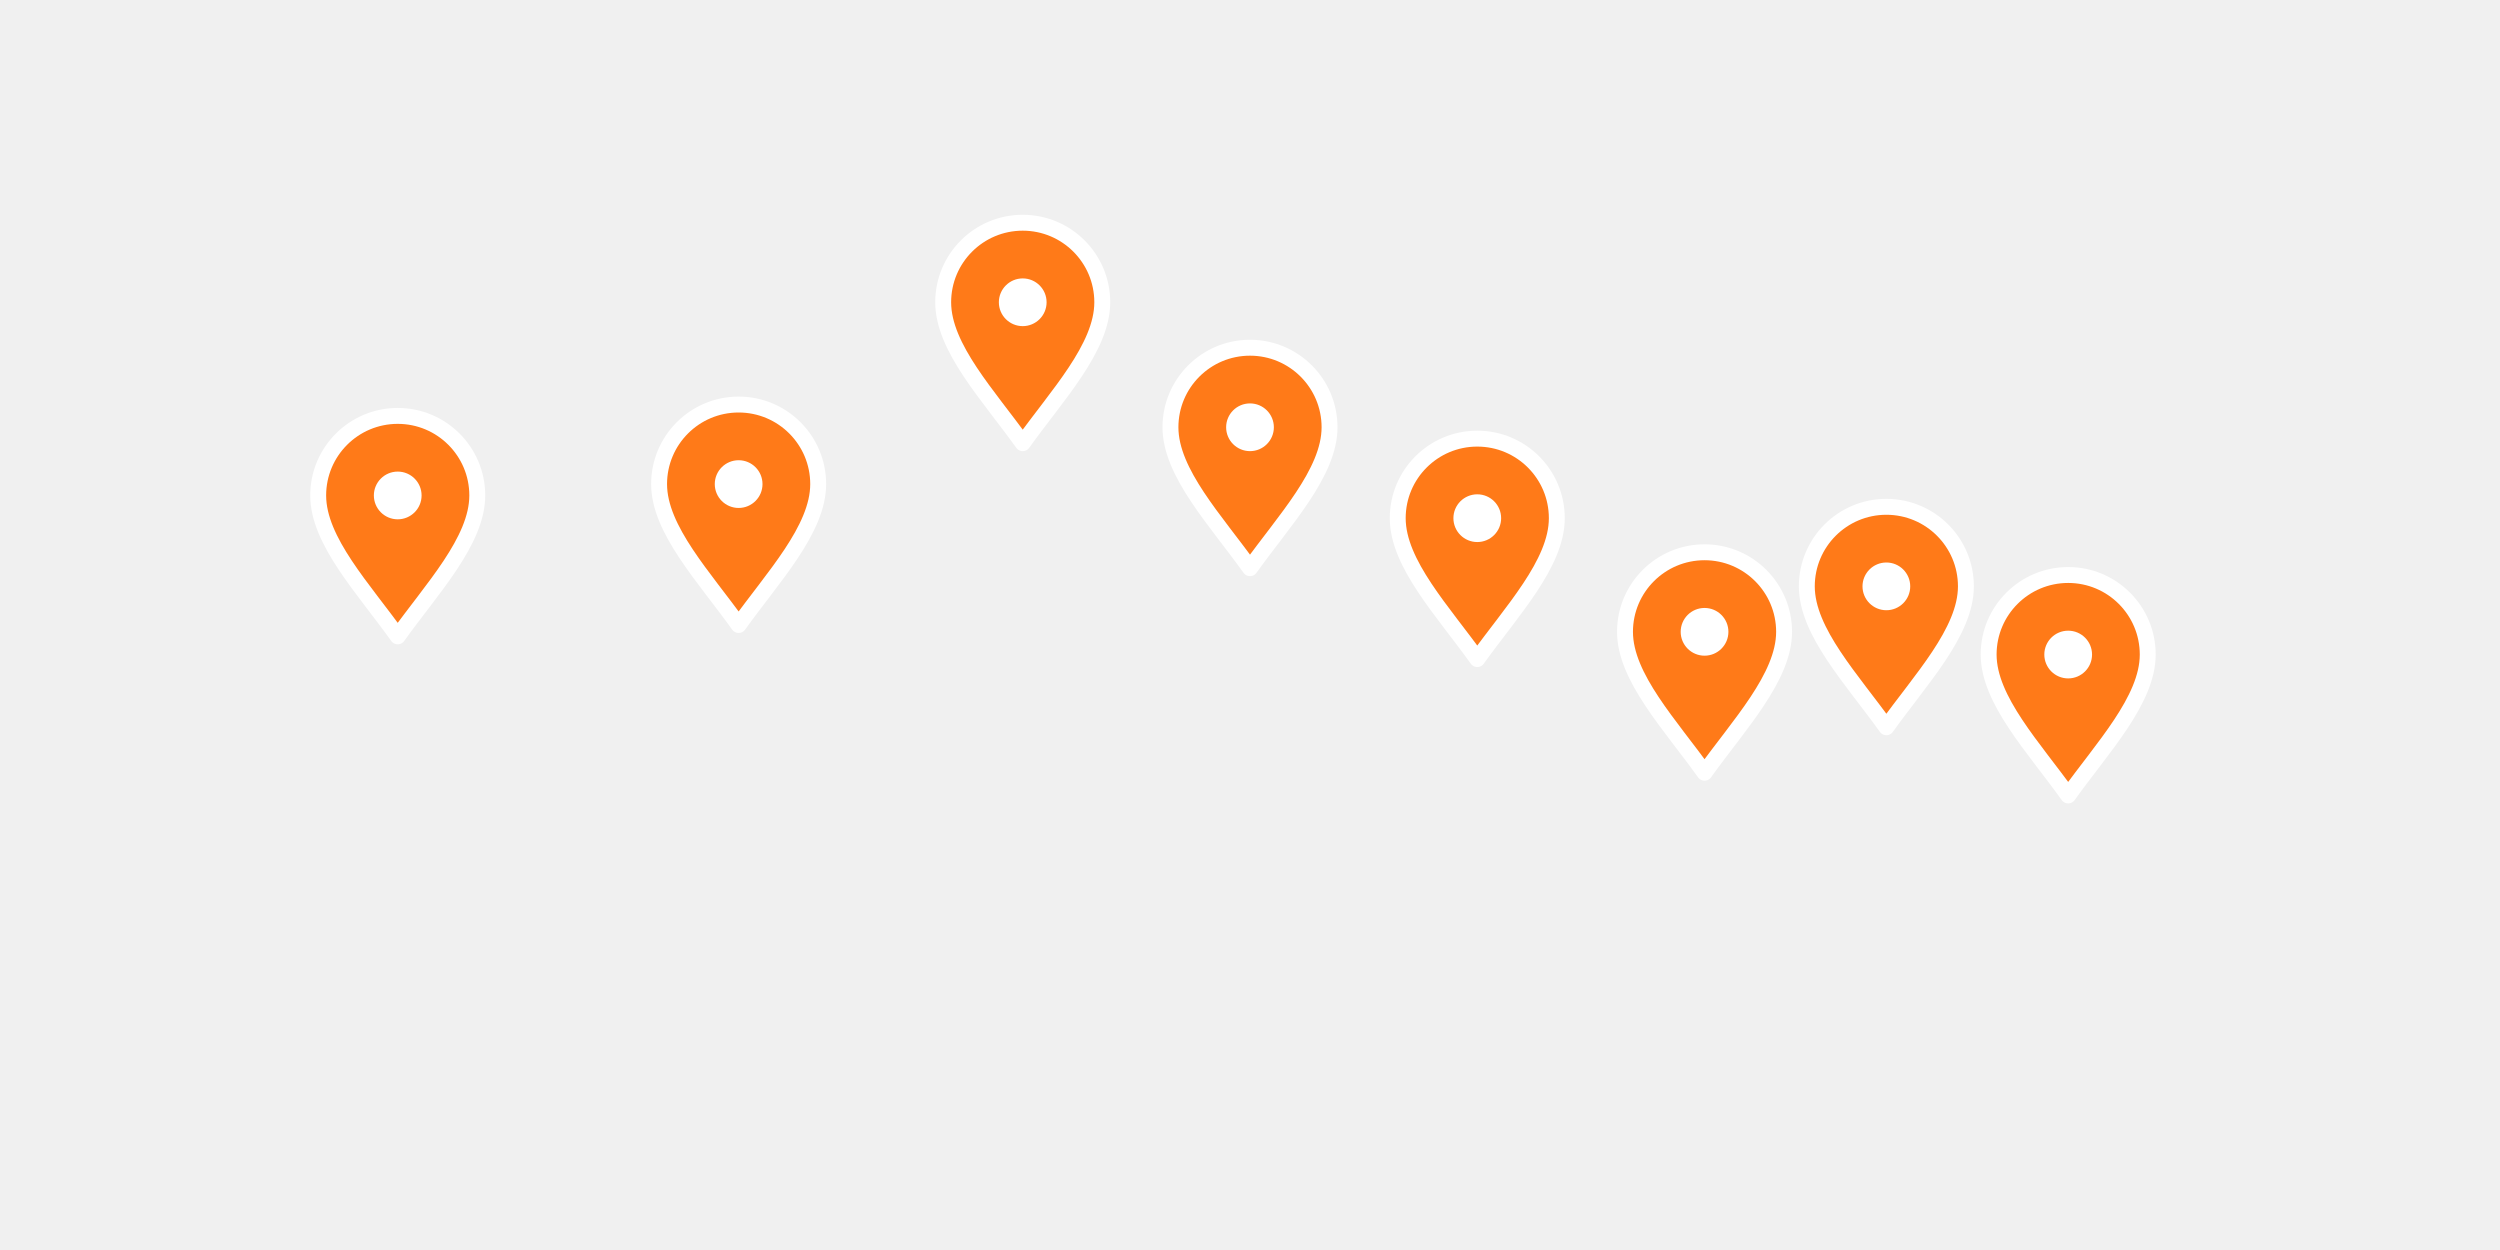
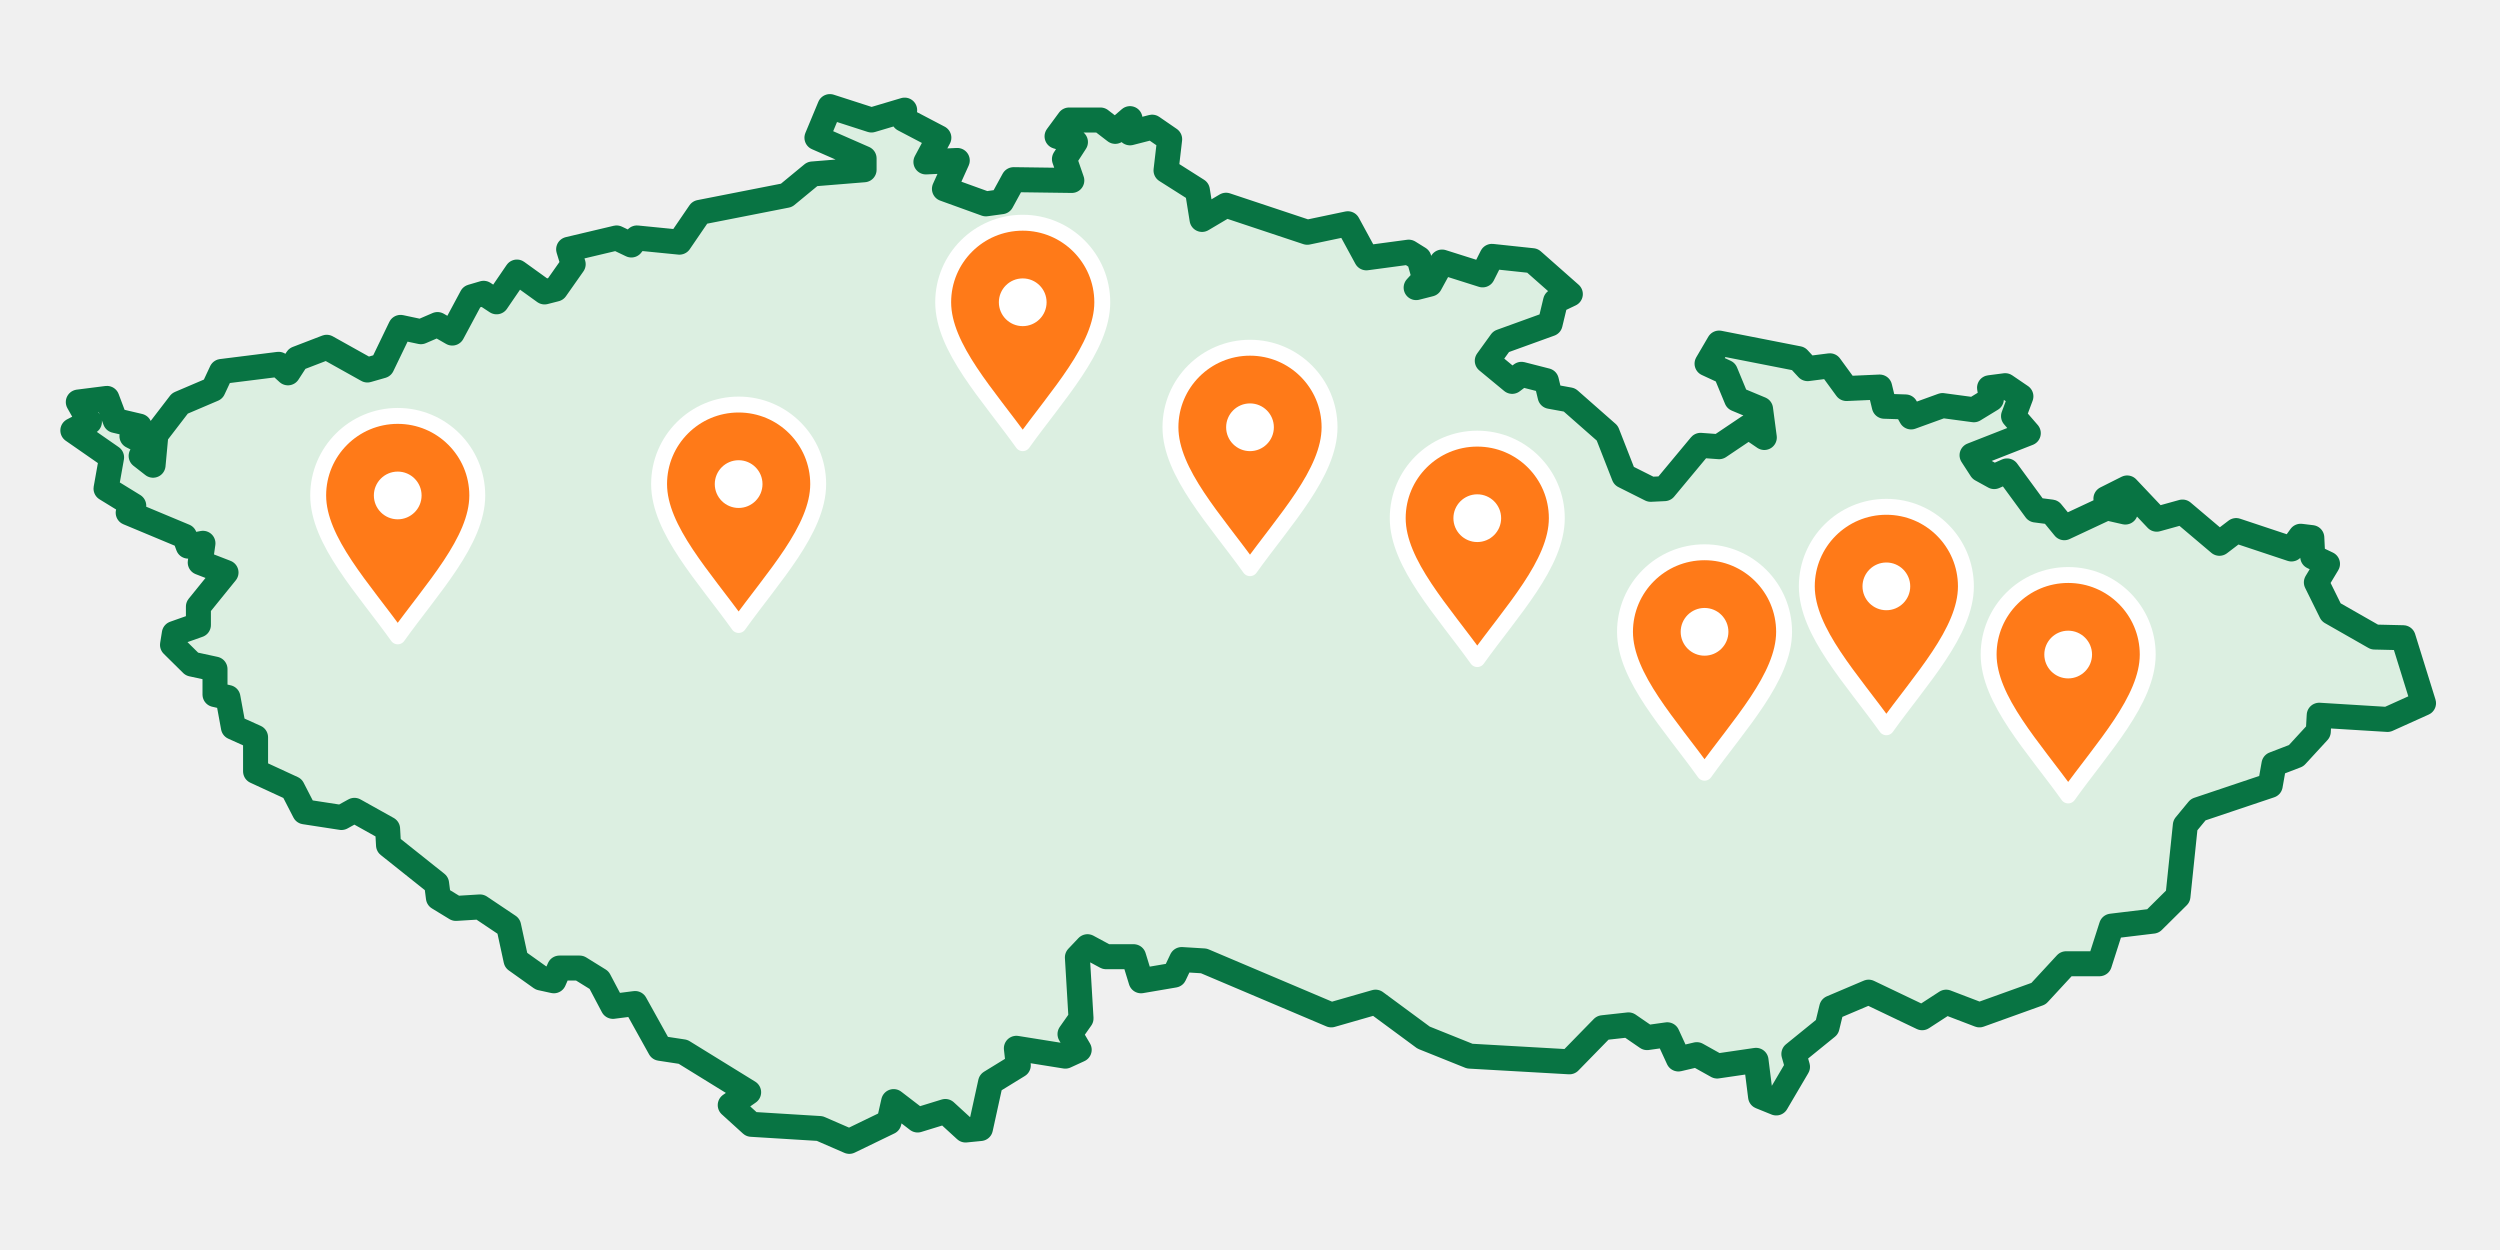
<svg xmlns="http://www.w3.org/2000/svg" viewBox="0 0 220 110" role="img" aria-labelledby="title desc">
-   <path d="73.03,9.38 L 76.69,10.56 L 79.61,9.69 L 79.53,10.50 L 82.62,12.12 L 81.48,14.25 L 84.24,14.12 L 83.11,16.62 L 86.76,17.94 L 88.14,17.75 L 89.20,15.81 L 94.32,15.88 L 93.67,14.00 L 94.64,12.50 L 93.02,12.00 L 94.08,10.56 L 96.84,10.56 L 98.14,11.56 L 99.44,10.44 L 99.44,11.69 L 101.39,11.19 L 102.93,12.25 L 102.61,15.00 L 105.37,16.75 L 105.78,19.31 L 107.89,18.06 L 115.04,20.44 L 118.61,19.69 L 120.24,22.69 L 123.97,22.19 L 124.87,22.75 L 125.36,24.50 L 124.62,25.31 L 125.84,25.00 L 126.90,23.06 L 130.47,24.19 L 131.29,22.56 L 134.86,22.94 L 138.19,25.88 L 136.89,26.50 L 136.41,28.50 L 132.10,30.06 L 130.88,31.75 L 133.07,33.56 L 133.89,32.94 L 136.08,33.50 L 136.41,34.88 L 138.11,35.19 L 141.44,38.12 L 142.91,41.88 L 145.26,43.06 L 146.48,43.00 L 149.65,39.19 L 151.28,39.31 L 153.88,37.56 L 155.26,38.50 L 154.93,36.00 L 152.82,35.12 L 151.84,32.75 L 150.22,32.00 L 151.28,30.19 L 158.26,31.56 L 159.07,32.44 L 161.03,32.19 L 162.49,34.19 L 165.41,34.06 L 165.82,35.75 L 167.69,35.81 L 168.18,36.69 L 170.94,35.69 L 173.70,36.06 L 175.24,35.12 L 175.08,34.12 L 176.46,33.94 L 177.84,34.88 L 177.19,36.62 L 178.49,38.12 L 173.54,40.06 L 174.35,41.31 L 175.49,41.94 L 176.62,41.44 L 179.14,44.88 L 180.53,45.06 L 181.66,46.44 L 185.40,44.69 L 187.03,45.06 L 185.32,43.88 L 187.19,42.94 L 189.79,45.69 L 192.06,45.06 L 195.31,47.81 L 196.78,46.69 L 201.65,48.31 L 202.46,47.19 L 203.44,47.31 L 203.52,49.00 L 204.82,49.62 L 203.84,51.25 L 205.14,53.88 L 208.96,56.06 L 211.48,56.12 L 213.27,61.88 L 210.10,63.31 L 204.09,62.94 L 204.01,64.38 L 202.06,66.50 L 200.11,67.25 L 199.78,69.12 L 193.44,71.25 L 192.31,72.62 L 191.66,78.88 L 189.46,81.06 L 185.81,81.50 L 184.75,84.81 L 181.82,84.81 L 179.39,87.44 L 174.19,89.31 L 171.26,88.19 L 169.15,89.56 L 164.44,87.31 L 161.19,88.69 L 160.78,90.38 L 157.86,92.75 L 158.18,93.88 L 156.31,97.06 L 154.93,96.50 L 154.53,93.31 L 151.11,93.81 L 149.32,92.81 L 147.70,93.19 L 146.72,91.06 L 144.94,91.31 L 143.31,90.19 L 141.04,90.44 L 138.11,93.44 L 129.34,92.94 L 125.28,91.31 L 121.05,88.19 L 117.15,89.31 L 105.94,84.56 L 103.99,84.44 L 103.34,85.81 L 100.41,86.31 L 99.76,84.19 L 97.33,84.19 L 95.70,83.31 L 94.81,84.25 L 95.13,89.62 L 94.16,91.00 L 94.97,92.38 L 93.75,92.94 L 89.44,92.25 L 89.61,93.75 L 87.17,95.25 L 86.28,99.31 L 84.97,99.44 L 83.19,97.81 L 80.75,98.56 L 78.64,96.94 L 78.23,98.75 L 74.74,100.44 L 72.14,99.31 L 66.12,98.94 L 64.26,97.25 L 65.88,96.12 L 60.11,92.56 L 58.08,92.25 L 55.89,88.31 L 53.94,88.56 L 52.72,86.25 L 51.01,85.19 L 49.23,85.19 L 48.74,86.31 L 47.60,86.06 L 45.41,84.50 L 44.76,81.50 L 42.24,79.81 L 40.12,79.94 L 38.58,79.00 L 38.42,77.75 L 34.19,74.38 L 34.11,72.94 L 31.19,71.31 L 30.05,71.94 L 26.80,71.44 L 25.74,69.38 L 22.49,67.88 L 22.49,64.88 L 20.54,64.00 L 20.06,61.38 L 18.92,61.12 L 18.92,58.88 L 16.89,58.44 L 15.18,56.75 L 15.34,55.75 L 17.46,55.00 L 17.46,53.38 L 19.89,50.38 L 17.62,49.50 L 17.86,47.81 L 16.56,48.06 L 16.24,47.19 L 11.28,45.12 L 11.77,44.50 L 9.33,43.00 L 9.82,40.25 L 6.41,37.88 L 7.87,37.12 L 6.89,35.38 L 9.41,35.06 L 10.14,37.00 L 12.26,37.50 L 11.61,38.38 L 13.07,39.12 L 12.42,40.12 L 13.47,40.94 L 13.72,38.25 L 15.83,35.50 L 18.76,34.25 L 19.49,32.69 L 24.52,32.06 L 25.34,32.81 L 26.15,31.56 L 28.75,30.56 L 32.33,32.56 L 33.62,32.19 L 35.25,28.81 L 37.04,29.19 L 38.50,28.56 L 39.80,29.31 L 41.51,26.12 L 42.56,25.81 L 43.70,26.56 L 45.49,23.94 L 47.92,25.69 L 48.90,25.44 L 50.44,23.25 L 50.04,21.94 L 54.26,20.94 L 55.56,21.56 L 56.05,20.94 L 59.79,21.31 L 61.58,18.69 L 69.21,17.19 L 71.49,15.31 L 76.04,14.94 L 76.04,13.94 L 71.89,12.12 L 73.03,9.38" fill="#dcefe1" stroke="#087443" stroke-width="2.2" stroke-linejoin="round" stroke-linecap="round" />
+   <path d="M 73.03,9.38 L 76.69,10.56 L 79.61,9.69 L 79.53,10.50 L 82.62,12.12 L 81.48,14.25 L 84.24,14.12 L 83.11,16.62 L 86.76,17.94 L 88.14,17.75 L 89.20,15.81 L 94.32,15.88 L 93.67,14.00 L 94.64,12.50 L 93.02,12.00 L 94.08,10.56 L 96.84,10.56 L 98.14,11.56 L 99.44,10.44 L 99.44,11.69 L 101.39,11.19 L 102.93,12.25 L 102.61,15.00 L 105.37,16.75 L 105.78,19.31 L 107.89,18.06 L 115.04,20.44 L 118.61,19.69 L 120.24,22.69 L 123.97,22.19 L 124.87,22.75 L 125.36,24.50 L 124.62,25.31 L 125.84,25.00 L 126.90,23.06 L 130.47,24.19 L 131.29,22.56 L 134.86,22.94 L 138.19,25.88 L 136.89,26.50 L 136.41,28.50 L 132.10,30.06 L 130.88,31.75 L 133.07,33.56 L 133.89,32.94 L 136.08,33.50 L 136.41,34.88 L 138.11,35.19 L 141.44,38.12 L 142.91,41.88 L 145.26,43.06 L 146.48,43.00 L 149.65,39.19 L 151.28,39.31 L 153.88,37.56 L 155.26,38.50 L 154.93,36.00 L 152.82,35.12 L 151.84,32.75 L 150.22,32.00 L 151.28,30.19 L 158.26,31.56 L 159.07,32.44 L 161.03,32.19 L 162.49,34.19 L 165.41,34.06 L 165.82,35.75 L 167.69,35.81 L 168.18,36.69 L 170.94,35.69 L 173.70,36.06 L 175.24,35.12 L 175.08,34.12 L 176.46,33.94 L 177.84,34.88 L 177.19,36.62 L 178.49,38.12 L 173.54,40.06 L 174.35,41.31 L 175.49,41.94 L 176.62,41.44 L 179.14,44.88 L 180.53,45.06 L 181.66,46.44 L 185.40,44.69 L 187.03,45.06 L 185.32,43.88 L 187.19,42.94 L 189.79,45.69 L 192.06,45.06 L 195.31,47.81 L 196.78,46.69 L 201.65,48.31 L 202.46,47.19 L 203.44,47.31 L 203.52,49.00 L 204.82,49.62 L 203.84,51.25 L 205.14,53.88 L 208.96,56.06 L 211.48,56.12 L 213.27,61.88 L 210.10,63.31 L 204.09,62.94 L 204.01,64.38 L 202.06,66.50 L 200.11,67.25 L 199.78,69.12 L 193.44,71.25 L 192.31,72.62 L 191.66,78.88 L 189.46,81.06 L 185.81,81.50 L 184.75,84.81 L 181.82,84.81 L 179.39,87.44 L 174.19,89.31 L 171.26,88.19 L 169.15,89.56 L 164.44,87.31 L 161.19,88.69 L 160.78,90.38 L 157.86,92.75 L 158.18,93.88 L 156.31,97.06 L 154.93,96.50 L 154.53,93.31 L 151.11,93.81 L 149.32,92.81 L 147.70,93.19 L 146.72,91.06 L 144.94,91.31 L 143.31,90.19 L 141.04,90.44 L 138.11,93.44 L 129.34,92.94 L 125.28,91.31 L 121.05,88.19 L 117.15,89.31 L 105.94,84.56 L 103.99,84.44 L 103.34,85.81 L 100.41,86.31 L 99.76,84.19 L 97.33,84.19 L 95.70,83.31 L 94.81,84.25 L 95.13,89.62 L 94.16,91.00 L 94.97,92.38 L 93.75,92.94 L 89.44,92.25 L 89.61,93.75 L 87.17,95.25 L 86.28,99.31 L 84.97,99.44 L 83.19,97.81 L 80.75,98.56 L 78.64,96.94 L 78.23,98.75 L 74.74,100.44 L 72.14,99.31 L 66.12,98.94 L 64.26,97.25 L 65.88,96.12 L 60.11,92.56 L 58.08,92.25 L 55.89,88.31 L 53.94,88.56 L 52.72,86.25 L 51.01,85.19 L 49.23,85.19 L 48.74,86.31 L 47.60,86.06 L 45.41,84.50 L 44.76,81.50 L 42.24,79.81 L 40.12,79.94 L 38.58,79.00 L 38.42,77.75 L 34.19,74.38 L 34.11,72.94 L 31.19,71.31 L 30.05,71.94 L 26.80,71.44 L 25.74,69.38 L 22.49,67.88 L 22.49,64.88 L 20.54,64.00 L 20.06,61.38 L 18.92,61.12 L 18.92,58.88 L 16.89,58.44 L 15.18,56.75 L 15.34,55.75 L 17.46,55.00 L 17.46,53.38 L 19.89,50.38 L 17.62,49.50 L 17.86,47.81 L 16.56,48.06 L 16.24,47.19 L 11.28,45.12 L 11.77,44.50 L 9.33,43.00 L 9.82,40.25 L 6.41,37.88 L 7.87,37.12 L 6.89,35.38 L 9.41,35.06 L 10.14,37.00 L 12.26,37.50 L 11.61,38.38 L 13.07,39.12 L 12.42,40.12 L 13.47,40.94 L 13.72,38.25 L 15.83,35.50 L 18.76,34.25 L 19.49,32.69 L 24.52,32.06 L 25.34,32.81 L 26.15,31.56 L 28.75,30.56 L 32.33,32.56 L 33.62,32.19 L 35.25,28.81 L 37.04,29.19 L 38.50,28.56 L 39.80,29.31 L 41.51,26.12 L 42.56,25.81 L 43.70,26.56 L 45.49,23.94 L 47.92,25.69 L 48.90,25.44 L 50.44,23.25 L 50.04,21.94 L 54.26,20.94 L 55.56,21.56 L 56.05,20.94 L 59.79,21.31 L 61.58,18.69 L 69.21,17.19 L 71.49,15.31 L 76.04,14.94 L 76.04,13.94 L 71.89,12.12 L 73.03,9.38 Z" fill="#dcefe1" stroke="#087443" stroke-width="2.2" stroke-linejoin="round" stroke-linecap="round" />
  <g>
    <g transform="translate(35 56)">
      <path d="M0 0c-3-4.2-7-8.4-7-12.4a7 7 0 1 1 14 0C7-8.4 3-4.2 0 0Z" fill="#ff7a18" stroke="#fff" stroke-width="1.4" stroke-linejoin="round" />
      <circle cy="-12.4" r="2.1" fill="#fff" />
    </g>
    <g transform="translate(65 55)">
      <path d="M0 0c-3-4.2-7-8.4-7-12.4a7 7 0 1 1 14 0C7-8.4 3-4.2 0 0Z" fill="#ff7a18" stroke="#fff" stroke-width="1.4" stroke-linejoin="round" />
      <circle cy="-12.4" r="2.1" fill="#fff" />
    </g>
    <g transform="translate(90 39)">
      <path d="M0 0c-3-4.2-7-8.4-7-12.4a7 7 0 1 1 14 0C7-8.4 3-4.2 0 0Z" fill="#ff7a18" stroke="#fff" stroke-width="1.4" stroke-linejoin="round" />
      <circle cy="-12.4" r="2.1" fill="#fff" />
    </g>
    <g transform="translate(110 50)">
      <path d="M0 0c-3-4.2-7-8.4-7-12.4a7 7 0 1 1 14 0C7-8.4 3-4.2 0 0Z" fill="#ff7a18" stroke="#fff" stroke-width="1.4" stroke-linejoin="round" />
      <circle cy="-12.4" r="2.1" fill="#fff" />
    </g>
    <g transform="translate(130 58)">
      <path d="M0 0c-3-4.2-7-8.4-7-12.4a7 7 0 1 1 14 0C7-8.4 3-4.2 0 0Z" fill="#ff7a18" stroke="#fff" stroke-width="1.4" stroke-linejoin="round" />
      <circle cy="-12.4" r="2.1" fill="#fff" />
    </g>
    <g transform="translate(150 68)">
      <path d="M0 0c-3-4.2-7-8.4-7-12.4a7 7 0 1 1 14 0C7-8.4 3-4.2 0 0Z" fill="#ff7a18" stroke="#fff" stroke-width="1.4" stroke-linejoin="round" />
      <circle cy="-12.4" r="2.1" fill="#fff" />
    </g>
    <g transform="translate(166 64)">
      <path d="M0 0c-3-4.2-7-8.4-7-12.4a7 7 0 1 1 14 0C7-8.4 3-4.2 0 0Z" fill="#ff7a18" stroke="#fff" stroke-width="1.4" stroke-linejoin="round" />
      <circle cy="-12.4" r="2.1" fill="#fff" />
    </g>
    <g transform="translate(182 70)">
      <path d="M0 0c-3-4.2-7-8.4-7-12.4a7 7 0 1 1 14 0C7-8.4 3-4.2 0 0Z" fill="#ff7a18" stroke="#fff" stroke-width="1.4" stroke-linejoin="round" />
      <circle cy="-12.4" r="2.1" fill="#fff" />
    </g>
  </g>
</svg>
